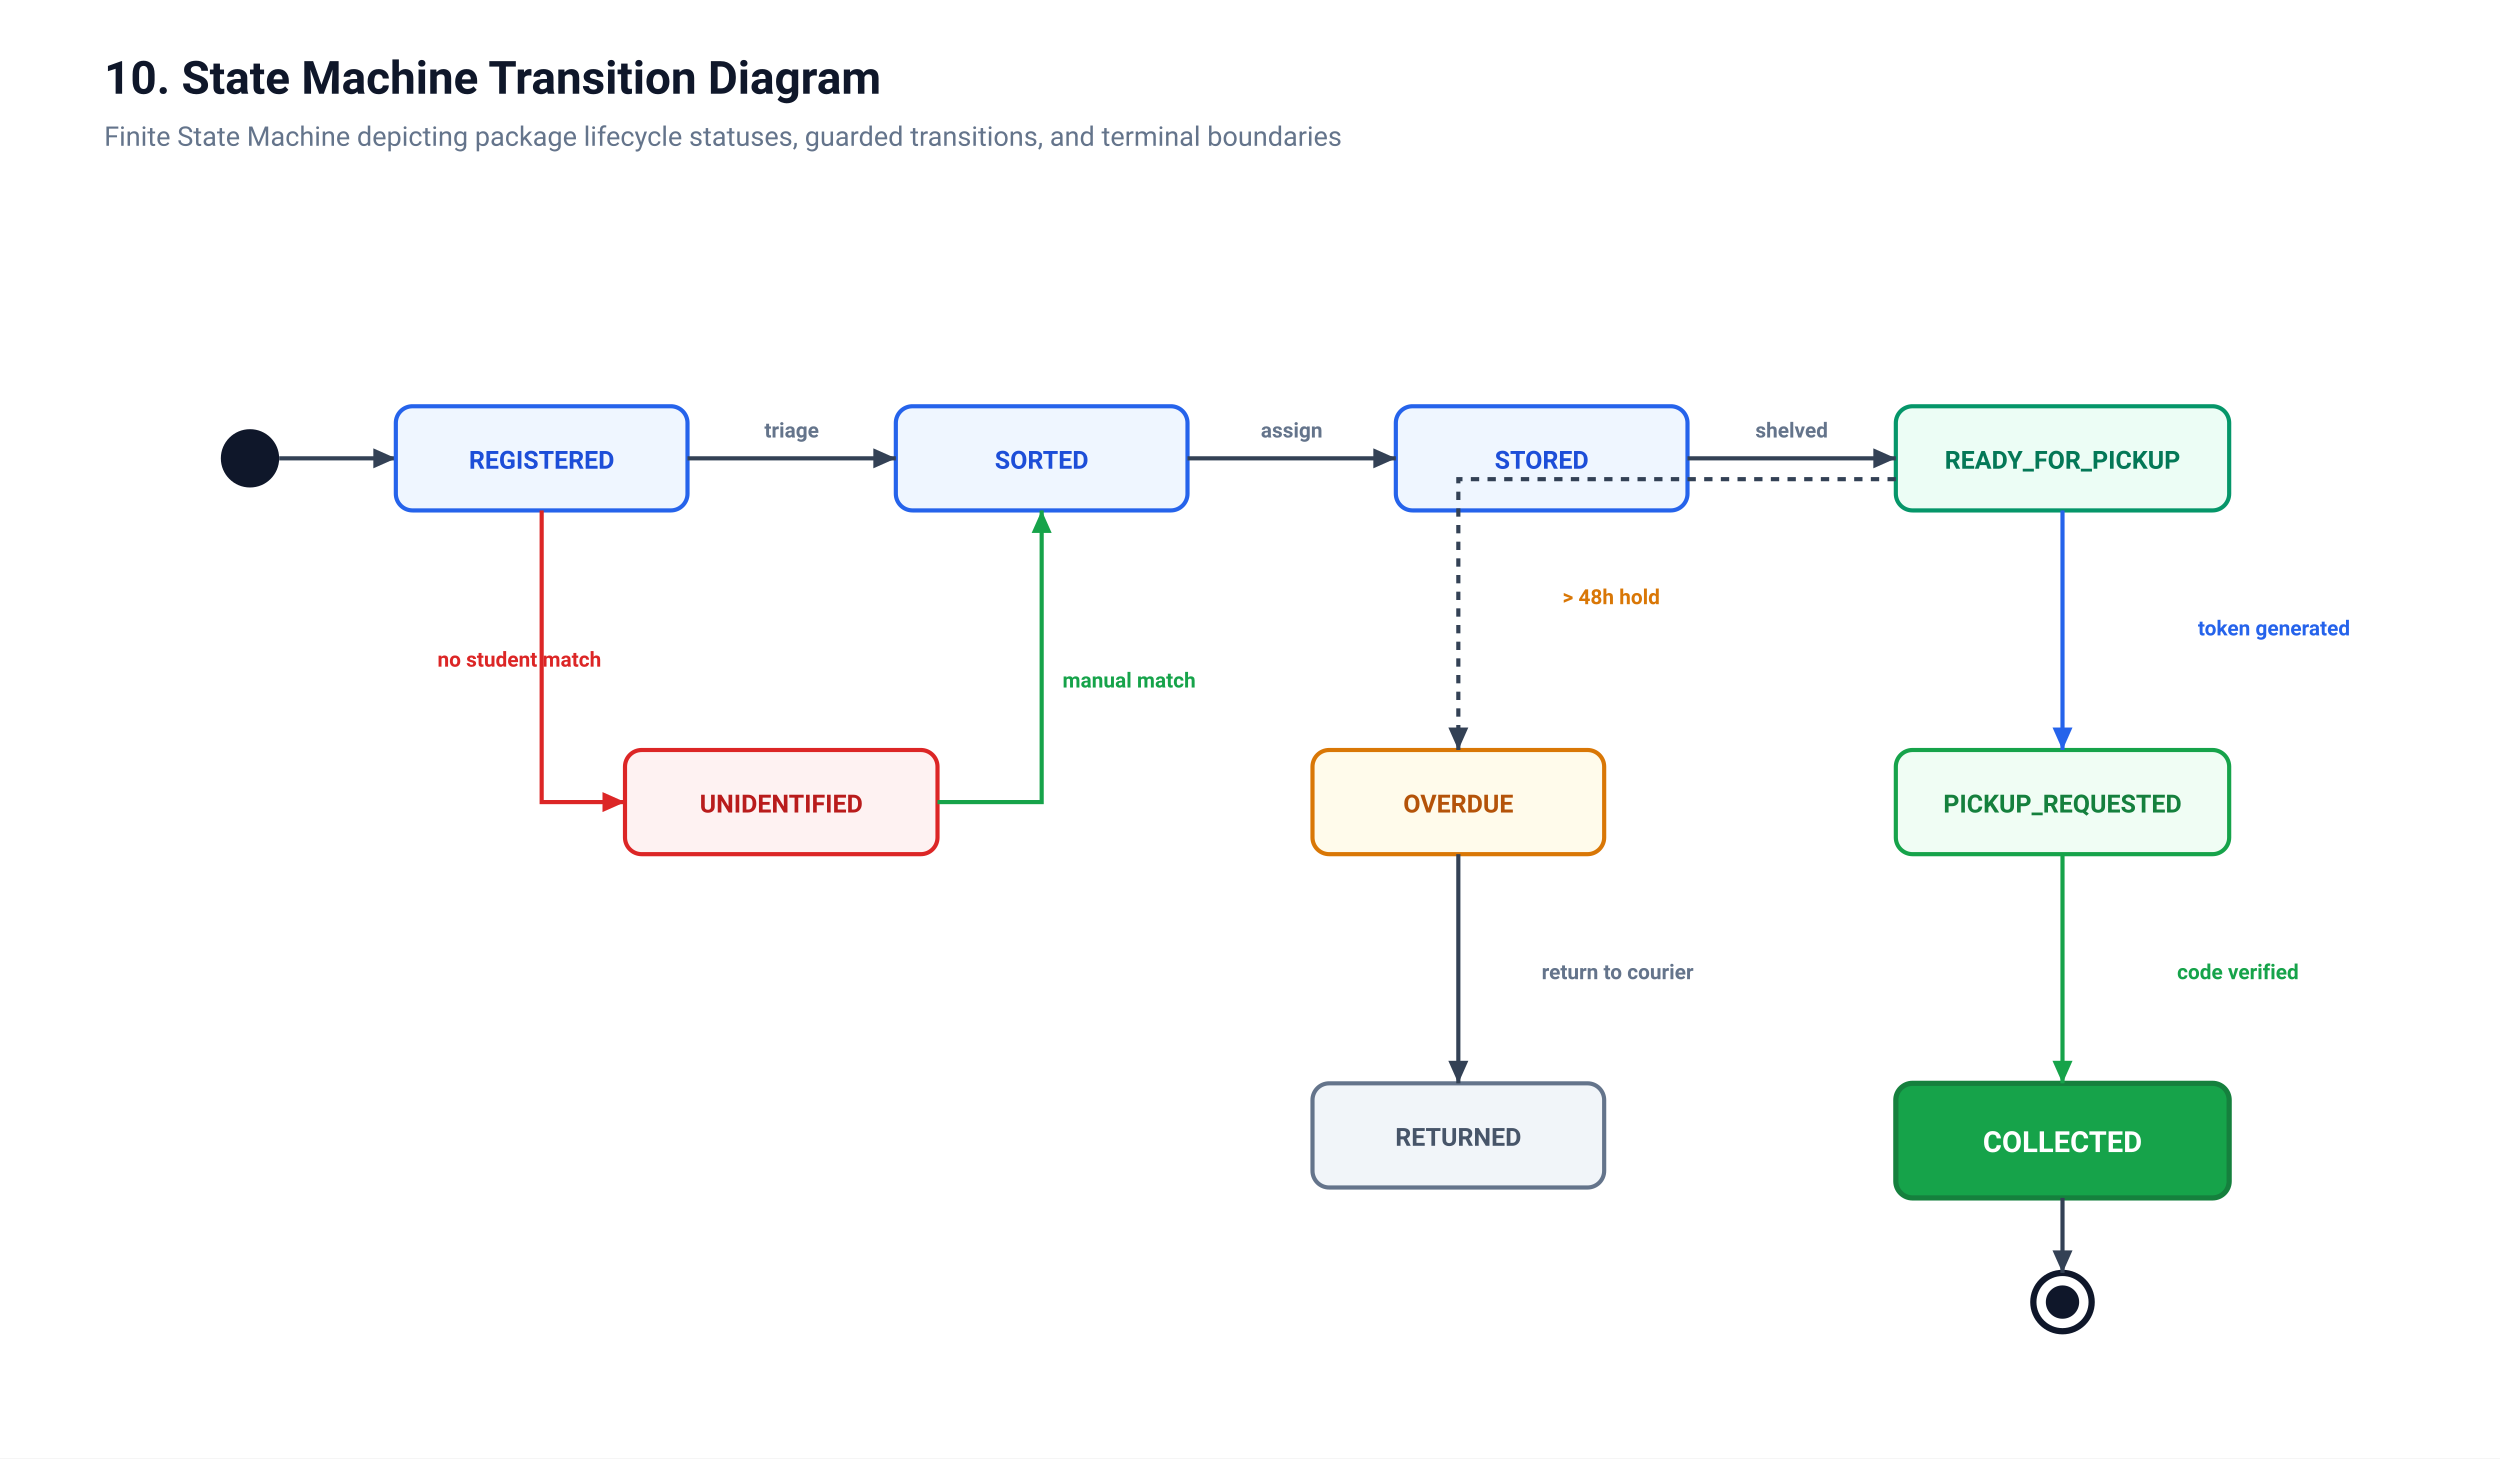
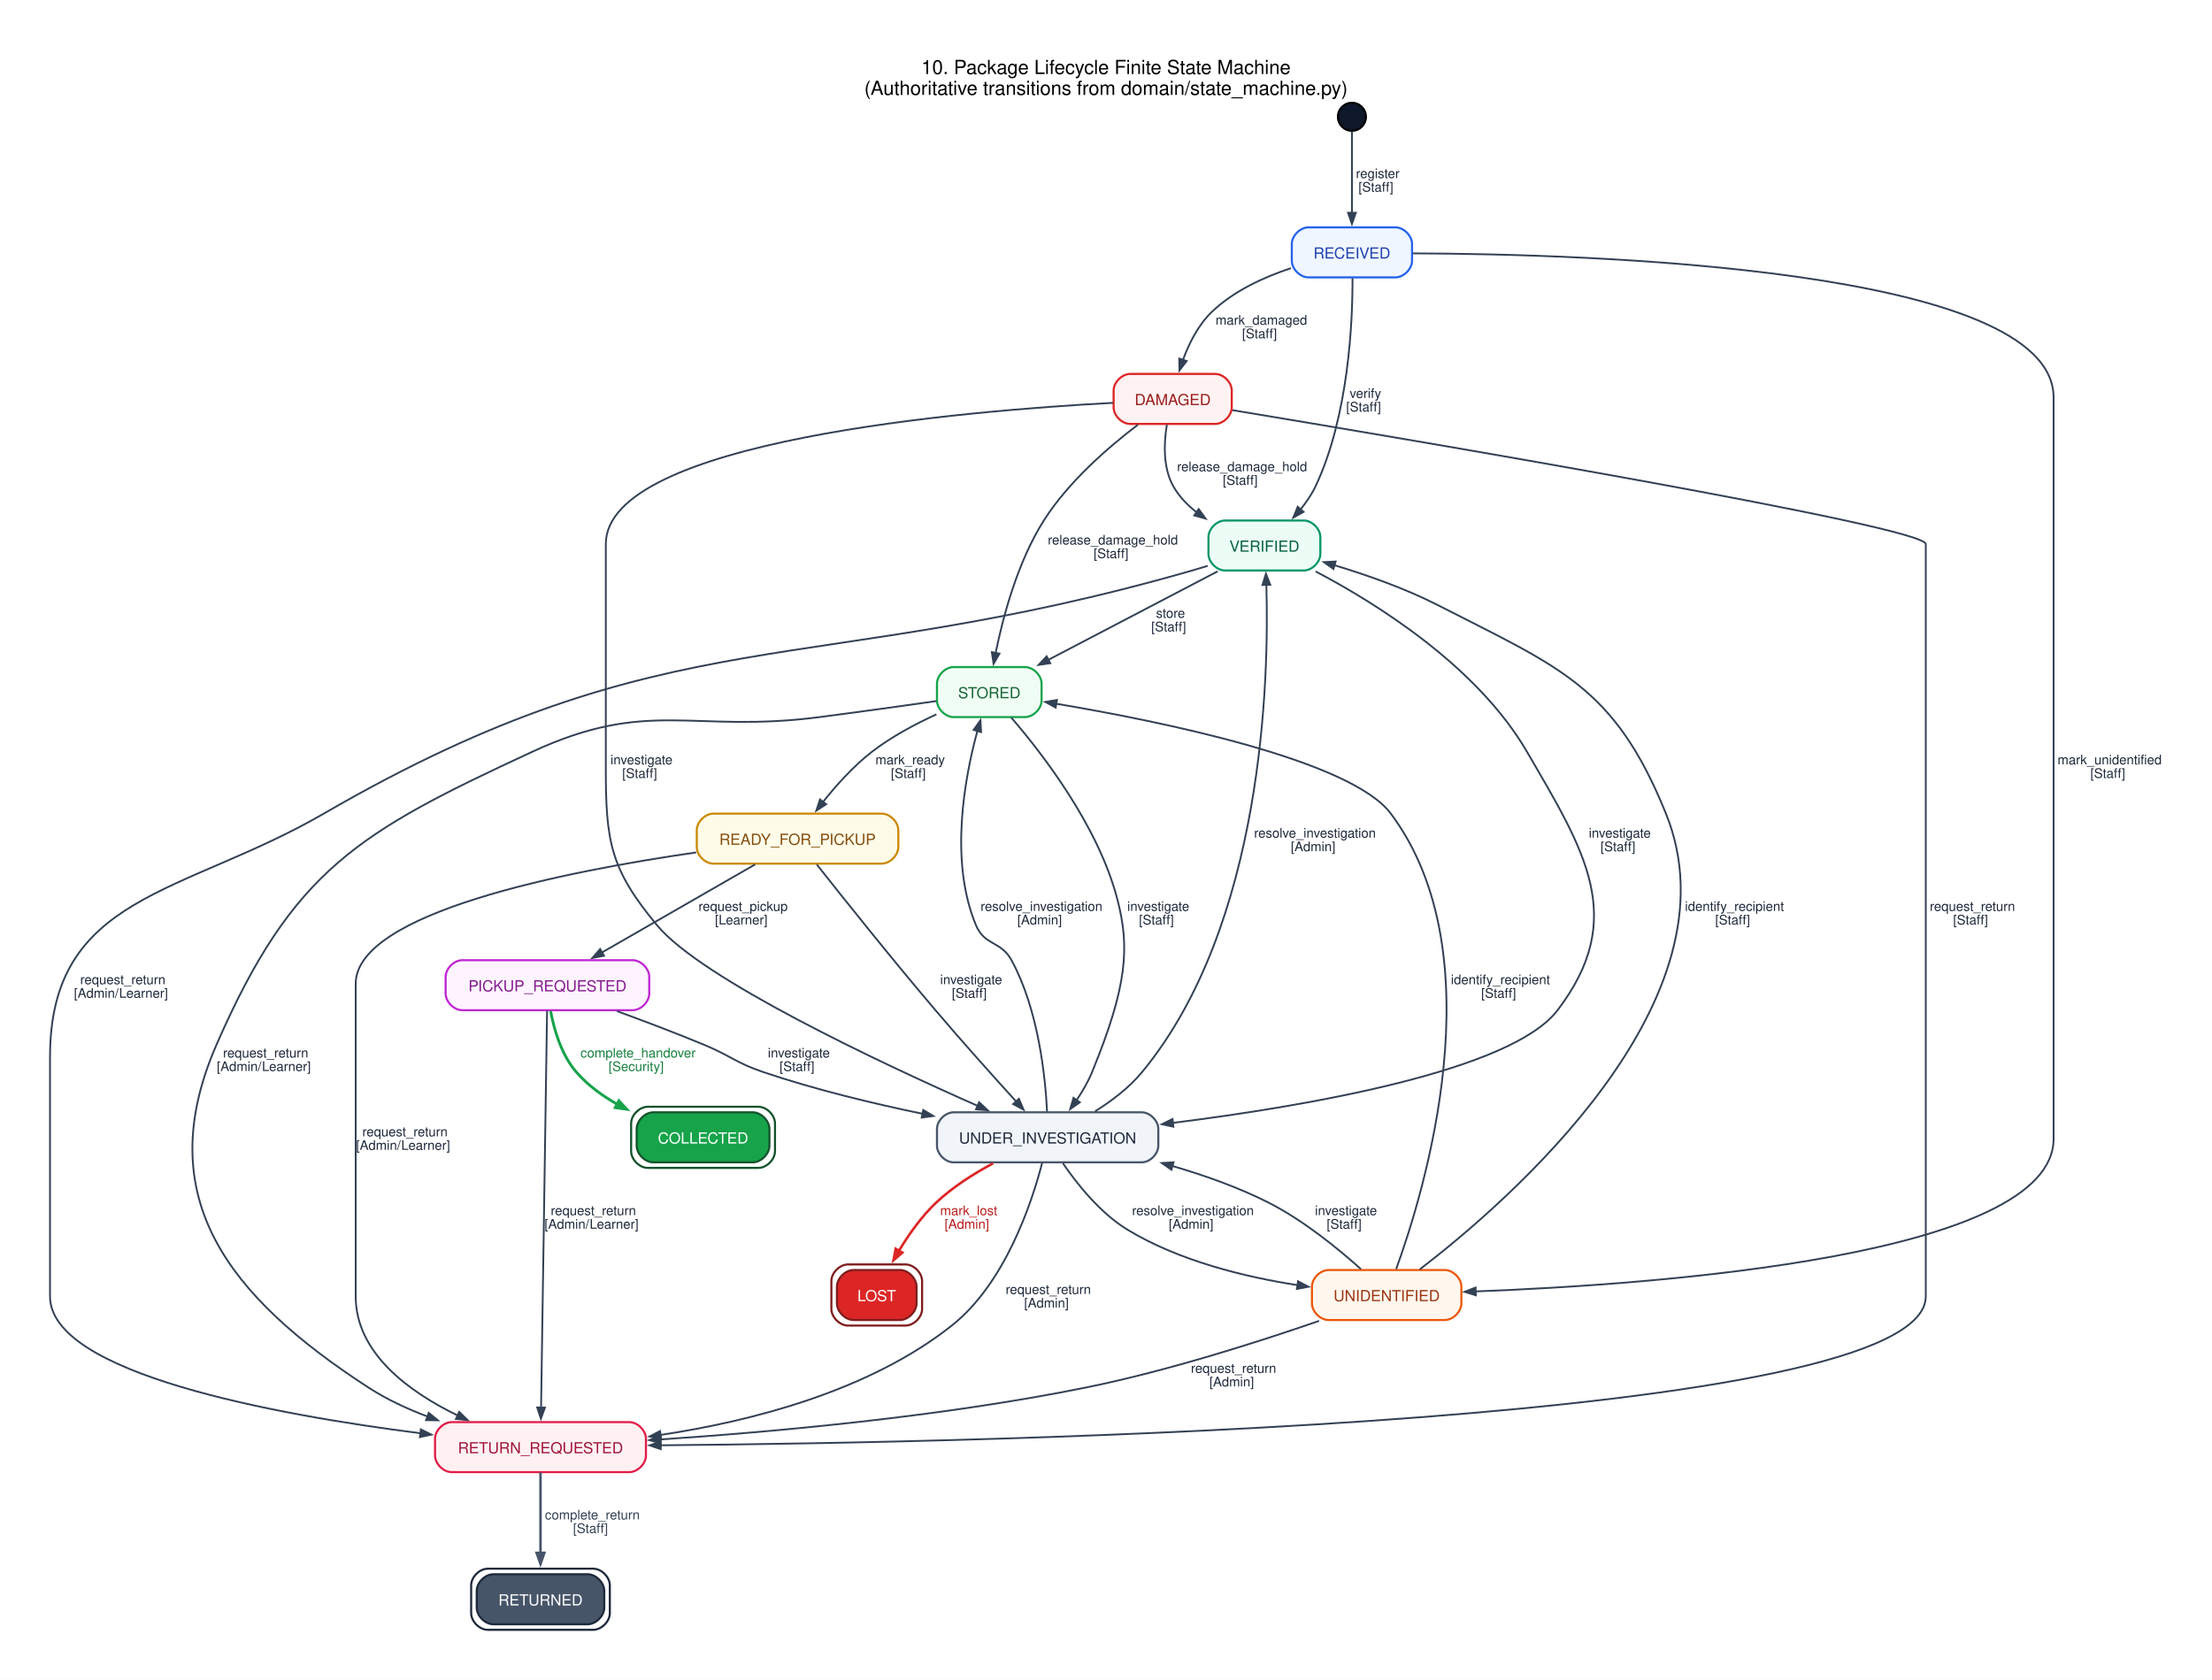
- <svg xmlns="http://www.w3.org/2000/svg" viewBox="0 0 1200 700" width="100%" height="100%">
-   <defs>
-     <style>
-     text { font-family: -apple-system, BlinkMacSystemFont, "Segoe UI", Roboto, Helvetica, Arial, sans-serif; }
-     .mono { font-family: SFMono-Regular, Menlo, Monaco, Consolas, monospace; }
-     .title { font-size: 22px; font-weight: 700; fill: #0f172a; }
-     .subtitle { font-size: 13px; font-weight: 400; fill: #64748b; }
-     .card { fill: #ffffff; stroke: #e2e8f0; stroke-width: 1.5; rx: 8; }
-     .card-header { fill: #f8fafc; stroke: #e2e8f0; stroke-width: 1.5; }
-     .header-text { font-size: 14px; font-weight: 600; fill: #0f172a; text-anchor: middle; }
-     .line { stroke: #334155; stroke-width: 2; fill: none; }
-     .line-blue { stroke: #2563eb; stroke-width: 2; fill: none; }
-     .line-green { stroke: #16a34a; stroke-width: 2; fill: none; }
-     .line-red { stroke: #dc2626; stroke-width: 2; fill: none; }
-     .line-dash { stroke: #64748b; stroke-width: 1.8; stroke-dasharray: 5,4; fill: none; }
-     .badge { rx: 12; stroke-width: 1.2; }
-     .badge-text { font-size: 11px; font-weight: 600; text-anchor: middle; }
- </style>
-     <marker id="arrow" viewBox="0 0 10 10" refX="9" refY="5" markerWidth="6" markerHeight="6" orient="auto-start-reverse">
-       <path d="M 0 1 L 9 5 L 0 9 z" fill="#334155" />
-     </marker>
-     <marker id="arrow-blue" viewBox="0 0 10 10" refX="9" refY="5" markerWidth="6" markerHeight="6" orient="auto-start-reverse">
-       <path d="M 0 1 L 9 5 L 0 9 z" fill="#2563eb" />
-     </marker>
-     <marker id="arrow-green" viewBox="0 0 10 10" refX="9" refY="5" markerWidth="6" markerHeight="6" orient="auto-start-reverse">
-       <path d="M 0 1 L 9 5 L 0 9 z" fill="#16a34a" />
-     </marker>
-     <marker id="arrow-red" viewBox="0 0 10 10" refX="9" refY="5" markerWidth="6" markerHeight="6" orient="auto-start-reverse">
-       <path d="M 0 1 L 9 5 L 0 9 z" fill="#dc2626" />
-     </marker>
-     <marker id="arrow-gray" viewBox="0 0 10 10" refX="9" refY="5" markerWidth="6" markerHeight="6" orient="auto-start-reverse">
-       <path d="M 0 1 L 9 5 L 0 9 z" fill="#64748b" />
-     </marker>
-   </defs>
-   <rect width="1200" height="700" fill="#ffffff" />
-   <text x="50" y="45" class="title">10. State Machine Transition Diagram</text>
-   <text x="50" y="70" class="subtitle">Finite State Machine depicting package lifecycle statuses, guarded transitions, and terminal boundaries</text>
-   <circle cx="120" cy="220" r="14" fill="#0f172a" />
-   <line x1="134" y1="220" x2="190" y2="220" class="line" marker-end="url(#arrow)" />
-   <g transform="translate(190, 195)">
-     <rect width="140" height="50" rx="8" fill="#eff6ff" stroke="#2563eb" stroke-width="2" />
-     <text x="70" y="30" font-size="12" font-weight="700" fill="#1d4ed8" text-anchor="middle">REGISTERED</text>
+ <svg xmlns="http://www.w3.org/2000/svg" width="1592pt" height="1209pt" viewBox="0.00 0.00 1592.00 1209.00">
+   <g id="graph0" class="graph" transform="scale(1 1) rotate(0) translate(36 1173.16)">
+     <polygon fill="#ffffff" stroke="none" points="-36,36 -36,-1173.16 1556,-1173.16 1556,36 -36,36" />
+     <text xml:space="preserve" text-anchor="middle" x="760" y="-1119.86" font-family="Helvetica,Arial,sans-serif" font-size="14.00">10. Package Lifecycle Finite State Machine</text>
+     <text xml:space="preserve" text-anchor="middle" x="760" y="-1104.86" font-family="Helvetica,Arial,sans-serif" font-size="14.00">(Authoritative transitions from domain/state_machine.py)</text>
+     <g id="node1" class="node">
+       <ellipse fill="#0f172a" stroke="black" stroke-width="1.5" cx="937" cy="-1089.08" rx="10.08" ry="10.08" />
+     </g>
+     <g id="node2" class="node">
+       <path fill="#eff6ff" stroke="#2563eb" stroke-width="1.5" d="M968.27,-1009.5C968.27,-1009.5 905.73,-1009.5 905.73,-1009.5 899.73,-1009.5 893.73,-1003.5 893.73,-997.5 893.73,-997.5 893.73,-985.5 893.73,-985.5 893.73,-979.5 899.73,-973.5 905.73,-973.5 905.73,-973.5 968.27,-973.5 968.27,-973.5 974.27,-973.5 980.27,-979.5 980.27,-985.5 980.27,-985.5 980.27,-997.5 980.27,-997.5 980.27,-1003.5 974.27,-1009.5 968.27,-1009.5" />
+       <text xml:space="preserve" text-anchor="middle" x="937" y="-987.05" font-family="Helvetica,Arial,sans-serif" font-size="11.00" fill="#1e40af">RECEIVED</text>
+     </g>
+     <g id="edge1" class="edge">
+       <path fill="none" stroke="#334155" stroke-width="1.3" d="M937,-1078.57C937,-1064.98 937,-1039.47 937,-1019.73" />
+       <polygon fill="#334155" stroke="#334155" stroke-width="1.3" points="939.8,-1020 937,-1012 934.2,-1020 939.8,-1020" />
+       <text xml:space="preserve" text-anchor="middle" x="954.25" y="-1044.97" font-family="Helvetica,Arial,sans-serif" font-size="9.50" fill="#1e293b"> register</text>
+       <text xml:space="preserve" text-anchor="middle" x="954.25" y="-1035.22" font-family="Helvetica,Arial,sans-serif" font-size="9.50" fill="#1e293b">[Staff]</text>
+     </g>
+     <g id="node3" class="node">
+       <path fill="#ecfdf5" stroke="#059669" stroke-width="1.5" d="M902.27,-798.5C902.27,-798.5 845.73,-798.5 845.73,-798.5 839.73,-798.5 833.73,-792.5 833.73,-786.5 833.73,-786.5 833.73,-774.5 833.73,-774.5 833.73,-768.5 839.73,-762.5 845.73,-762.5 845.73,-762.5 902.27,-762.5 902.27,-762.5 908.27,-762.5 914.27,-768.5 914.27,-774.5 914.27,-774.5 914.27,-786.5 914.27,-786.5 914.27,-792.5 908.27,-798.5 902.27,-798.5" />
+       <text xml:space="preserve" text-anchor="middle" x="874" y="-776.05" font-family="Helvetica,Arial,sans-serif" font-size="11.00" fill="#065f46">VERIFIED</text>
+     </g>
+     <g id="edge2" class="edge">
+       <path fill="none" stroke="#334155" stroke-width="1.3" d="M937.42,-972.99C937.52,-941.52 934.66,-873.98 911,-823.5 908.17,-817.47 904.21,-811.66 899.92,-806.38" />
+       <polygon fill="#334155" stroke="#334155" stroke-width="1.3" points="902.17,-804.71 894.79,-800.55 897.97,-808.4 902.17,-804.71" />
+       <text xml:space="preserve" text-anchor="middle" x="945.4" y="-886.73" font-family="Helvetica,Arial,sans-serif" font-size="9.50" fill="#1e293b"> verify</text>
+       <text xml:space="preserve" text-anchor="middle" x="945.4" y="-876.98" font-family="Helvetica,Arial,sans-serif" font-size="9.50" fill="#1e293b">[Staff]</text>
+     </g>
+     <g id="node8" class="node">
+       <path fill="#fff7ed" stroke="#ea580c" stroke-width="1.5" d="M1003.77,-259C1003.77,-259 920.23,-259 920.23,-259 914.23,-259 908.23,-253 908.23,-247 908.23,-247 908.23,-235 908.23,-235 908.23,-229 914.23,-223 920.23,-223 920.23,-223 1003.77,-223 1003.77,-223 1009.77,-223 1015.77,-229 1015.77,-235 1015.77,-235 1015.77,-247 1015.77,-247 1015.77,-253 1009.77,-259 1003.77,-259" />
+       <text xml:space="preserve" text-anchor="middle" x="962" y="-236.55" font-family="Helvetica,Arial,sans-serif" font-size="11.00" fill="#9a3412">UNIDENTIFIED</text>
+     </g>
+     <g id="edge3" class="edge">
+       <path fill="none" stroke="#334155" stroke-width="1.3" d="M980.93,-990.78C1103.8,-990.37 1442,-980.75 1442,-887 1442,-887 1442,-887 1442,-353.5 1442,-269.08 1156.72,-248.55 1026.02,-243.58" />
+       <polygon fill="#334155" stroke="#334155" stroke-width="1.3" points="1026.19,-240.79 1018.1,-243.3 1025.99,-246.38 1026.19,-240.79" />
+       <text xml:space="preserve" text-anchor="middle" x="1481" y="-622.98" font-family="Helvetica,Arial,sans-serif" font-size="9.50" fill="#1e293b"> mark_unidentified</text>
+       <text xml:space="preserve" text-anchor="middle" x="1481" y="-613.23" font-family="Helvetica,Arial,sans-serif" font-size="9.50" fill="#1e293b">[Staff]</text>
+     </g>
+     <g id="node9" class="node">
+       <path fill="#fef2f2" stroke="#dc2626" stroke-width="1.5" d="M838.52,-904C838.52,-904 777.48,-904 777.48,-904 771.48,-904 765.48,-898 765.48,-892 765.48,-892 765.48,-880 765.48,-880 765.48,-874 771.48,-868 777.48,-868 777.48,-868 838.52,-868 838.52,-868 844.52,-868 850.52,-874 850.52,-880 850.52,-880 850.52,-892 850.52,-892 850.52,-898 844.52,-904 838.52,-904" />
+       <text xml:space="preserve" text-anchor="middle" x="808" y="-881.55" font-family="Helvetica,Arial,sans-serif" font-size="11.00" fill="#991b1b">DAMAGED</text>
+     </g>
+     <g id="edge4" class="edge">
+       <path fill="none" stroke="#334155" stroke-width="1.3" d="M893.12,-980.13C873.67,-973.7 851.7,-963.68 836,-948.5 826.29,-939.1 819.64,-925.71 815.28,-913.82" />
+       <polygon fill="#334155" stroke="#334155" stroke-width="1.3" points="818.05,-913.28 812.87,-906.58 812.74,-915.05 818.05,-913.28" />
+       <text xml:space="preserve" text-anchor="middle" x="870.5" y="-939.48" font-family="Helvetica,Arial,sans-serif" font-size="9.50" fill="#1e293b"> mark_damaged</text>
+       <text xml:space="preserve" text-anchor="middle" x="870.5" y="-929.73" font-family="Helvetica,Arial,sans-serif" font-size="9.50" fill="#1e293b">[Staff]</text>
+     </g>
+     <g id="node4" class="node">
+       <path fill="#f0fdf4" stroke="#16a34a" stroke-width="1.5" d="M701.65,-693C701.65,-693 650.35,-693 650.35,-693 644.35,-693 638.35,-687 638.35,-681 638.35,-681 638.35,-669 638.35,-669 638.35,-663 644.35,-657 650.35,-657 650.35,-657 701.65,-657 701.65,-657 707.65,-657 713.65,-663 713.65,-669 713.65,-669 713.65,-681 713.65,-681 713.65,-687 707.65,-693 701.65,-693" />
+       <text xml:space="preserve" text-anchor="middle" x="676" y="-670.55" font-family="Helvetica,Arial,sans-serif" font-size="11.00" fill="#166534">STORED</text>
+     </g>
+     <g id="edge13" class="edge">
+       <path fill="none" stroke="#334155" stroke-width="1.3" d="M840.41,-761.94C806.7,-744.32 754.69,-717.13 718.21,-698.06" />
+       <polygon fill="#334155" stroke="#334155" stroke-width="1.3" points="719.88,-695.78 711.5,-694.56 717.29,-700.74 719.88,-695.78" />
+       <text xml:space="preserve" text-anchor="middle" x="805.11" y="-728.48" font-family="Helvetica,Arial,sans-serif" font-size="9.50" fill="#1e293b"> store</text>
+       <text xml:space="preserve" text-anchor="middle" x="805.11" y="-718.73" font-family="Helvetica,Arial,sans-serif" font-size="9.50" fill="#1e293b">[Staff]</text>
+     </g>
+     <g id="node10" class="node">
+       <path fill="#f1f5f9" stroke="#475569" stroke-width="1.5" d="M785.65,-372.5C785.65,-372.5 650.35,-372.5 650.35,-372.5 644.35,-372.5 638.35,-366.5 638.35,-360.5 638.35,-360.5 638.35,-348.5 638.35,-348.5 638.35,-342.5 644.35,-336.5 650.35,-336.5 650.35,-336.5 785.65,-336.5 785.65,-336.5 791.65,-336.5 797.65,-342.5 797.65,-348.5 797.65,-348.5 797.65,-360.5 797.65,-360.5 797.65,-366.5 791.65,-372.5 785.65,-372.5" />
+       <text xml:space="preserve" text-anchor="middle" x="718" y="-350.05" font-family="Helvetica,Arial,sans-serif" font-size="11.00" fill="#1e293b">UNDER_INVESTIGATION</text>
+     </g>
+     <g id="edge14" class="edge">
+       <path fill="none" stroke="#334155" stroke-width="1.3" d="M910.84,-761.86C954.91,-738.67 1027.21,-693.52 1063,-632 1104.86,-560.05 1135.41,-512.24 1085,-446 1051.81,-402.39 905.72,-377.17 808.17,-364.9" />
+       <polygon fill="#334155" stroke="#334155" stroke-width="1.3" points="808.54,-362.12 800.25,-363.92 807.85,-367.68 808.54,-362.12" />
+       <text xml:space="preserve" text-anchor="middle" x="1128.47" y="-570.23" font-family="Helvetica,Arial,sans-serif" font-size="9.50" fill="#1e293b"> investigate</text>
+       <text xml:space="preserve" text-anchor="middle" x="1128.47" y="-560.48" font-family="Helvetica,Arial,sans-serif" font-size="9.50" fill="#1e293b">[Staff]</text>
+     </g>
+     <g id="node11" class="node">
+       <path fill="#fff1f2" stroke="#e11d48" stroke-width="1.5" d="M416.9,-149.5C416.9,-149.5 289.1,-149.5 289.1,-149.5 283.1,-149.5 277.1,-143.5 277.1,-137.5 277.1,-137.5 277.1,-125.5 277.1,-125.5 277.1,-119.5 283.1,-113.5 289.1,-113.5 289.1,-113.5 416.9,-113.5 416.9,-113.5 422.9,-113.5 428.9,-119.5 428.9,-125.5 428.9,-125.5 428.9,-137.5 428.9,-137.5 428.9,-143.5 422.9,-149.5 416.9,-149.5" />
+       <text xml:space="preserve" text-anchor="middle" x="353" y="-127.05" font-family="Helvetica,Arial,sans-serif" font-size="11.00" fill="#9f1239">RETURN_REQUESTED</text>
+     </g>
+     <g id="edge21" class="edge">
+       <path fill="none" stroke="#334155" stroke-width="1.3" d="M833.21,-765.86C829.43,-764.69 825.65,-763.55 822,-762.5 544.76,-682.84 446.6,-732.1 197,-587.5 95.6,-528.76 0,-529.44 0,-412.25 0,-412.25 0,-412.25 0,-240 0,-184.4 162.29,-154.78 266.79,-141.46" />
+       <polygon fill="#334155" stroke="#334155" stroke-width="1.3" points="266.86,-144.28 274.45,-140.51 266.17,-138.72 266.86,-144.28" />
+       <text xml:space="preserve" text-anchor="middle" x="51.07" y="-464.73" font-family="Helvetica,Arial,sans-serif" font-size="9.50" fill="#1e293b"> request_return</text>
+       <text xml:space="preserve" text-anchor="middle" x="51.07" y="-454.98" font-family="Helvetica,Arial,sans-serif" font-size="9.50" fill="#1e293b">[Admin/Learner]</text>
+     </g>
+     <g id="node5" class="node">
+       <path fill="#fefce8" stroke="#ca8a04" stroke-width="1.5" d="M598.52,-587.5C598.52,-587.5 477.48,-587.5 477.48,-587.5 471.48,-587.5 465.48,-581.5 465.48,-575.5 465.48,-575.5 465.48,-563.5 465.48,-563.5 465.48,-557.5 471.48,-551.5 477.48,-551.5 477.48,-551.5 598.52,-551.5 598.52,-551.5 604.52,-551.5 610.52,-557.5 610.52,-563.5 610.52,-563.5 610.52,-575.5 610.52,-575.5 610.52,-581.5 604.52,-587.5 598.52,-587.5" />
+       <text xml:space="preserve" text-anchor="middle" x="538" y="-565.05" font-family="Helvetica,Arial,sans-serif" font-size="11.00" fill="#854d0e">READY_FOR_PICKUP</text>
+     </g>
+     <g id="edge15" class="edge">
+       <path fill="none" stroke="#334155" stroke-width="1.3" d="M637.96,-658.97C622.72,-651.99 605.5,-642.82 591.5,-632 578.18,-621.71 565.69,-607.7 556.13,-595.66" />
+       <polygon fill="#334155" stroke="#334155" stroke-width="1.3" points="558.6,-594.27 551.5,-589.64 554.16,-597.69 558.6,-594.27" />
+       <text xml:space="preserve" text-anchor="middle" x="617.75" y="-622.98" font-family="Helvetica,Arial,sans-serif" font-size="9.50" fill="#1e293b"> mark_ready</text>
+       <text xml:space="preserve" text-anchor="middle" x="617.75" y="-613.23" font-family="Helvetica,Arial,sans-serif" font-size="9.50" fill="#1e293b">[Staff]</text>
+     </g>
+     <g id="edge18" class="edge">
+       <path fill="none" stroke="#334155" stroke-width="1.3" d="M691.84,-656.61C714.27,-630.61 754.11,-579.02 768,-526.5 777.27,-491.44 775.43,-463.65 750,-401.5 747.1,-394.41 742.95,-387.33 738.61,-380.92" />
+       <polygon fill="#334155" stroke="#334155" stroke-width="1.3" points="741.16,-379.68 734.22,-374.82 736.61,-382.95 741.16,-379.68" />
+       <text xml:space="preserve" text-anchor="middle" x="796.3" y="-517.48" font-family="Helvetica,Arial,sans-serif" font-size="9.50" fill="#1e293b"> investigate</text>
+       <text xml:space="preserve" text-anchor="middle" x="796.3" y="-507.73" font-family="Helvetica,Arial,sans-serif" font-size="9.50" fill="#1e293b">[Staff]</text>
+     </g>
+     <g id="edge22" class="edge">
+       <path fill="none" stroke="#334155" stroke-width="1.3" d="M637.83,-668.5C613.79,-665.08 582.1,-660.65 554,-657 462.11,-645.05 431.07,-670.99 347,-632 221.97,-574.01 174.84,-547.33 119.75,-421 71.85,-311.16 128.53,-239.81 229,-174.5 242.02,-166.04 256.92,-159.1 271.77,-153.48" />
+       <polygon fill="#334155" stroke="#334155" stroke-width="1.3" points="272.57,-156.16 279.15,-150.81 270.67,-150.9 272.57,-156.16" />
+       <text xml:space="preserve" text-anchor="middle" x="153.88" y="-411.98" font-family="Helvetica,Arial,sans-serif" font-size="9.50" fill="#1e293b"> request_return</text>
+       <text xml:space="preserve" text-anchor="middle" x="153.88" y="-402.23" font-family="Helvetica,Arial,sans-serif" font-size="9.50" fill="#1e293b">[Admin/Learner]</text>
+     </g>
+     <g id="node6" class="node">
+       <path fill="#fdf4ff" stroke="#c026d3" stroke-width="1.5" d="M419.27,-482C419.27,-482 296.73,-482 296.73,-482 290.73,-482 284.73,-476 284.73,-470 284.73,-470 284.73,-458 284.73,-458 284.73,-452 290.73,-446 296.73,-446 296.73,-446 419.27,-446 419.27,-446 425.27,-446 431.27,-452 431.27,-458 431.27,-458 431.27,-470 431.27,-470 431.27,-476 425.27,-482 419.27,-482" />
+       <text xml:space="preserve" text-anchor="middle" x="358" y="-459.55" font-family="Helvetica,Arial,sans-serif" font-size="11.00" fill="#86198f">PICKUP_REQUESTED</text>
+     </g>
+     <g id="edge16" class="edge">
+       <path fill="none" stroke="#334155" stroke-width="1.3" d="M507.47,-550.94C477.08,-533.47 430.33,-506.59 397.21,-487.55" />
+       <polygon fill="#334155" stroke="#334155" stroke-width="1.3" points="398.72,-485.18 390.39,-483.62 395.93,-490.04 398.72,-485.18" />
+       <text xml:space="preserve" text-anchor="middle" x="497.5" y="-517.48" font-family="Helvetica,Arial,sans-serif" font-size="9.50" fill="#1e293b"> request_pickup</text>
+       <text xml:space="preserve" text-anchor="middle" x="497.5" y="-507.73" font-family="Helvetica,Arial,sans-serif" font-size="9.50" fill="#1e293b">[Learner]</text>
+     </g>
+     <g id="edge19" class="edge">
+       <path fill="none" stroke="#334155" stroke-width="1.3" d="M551.88,-550.84C570.83,-526.84 606.04,-482.7 637.25,-446 656.47,-423.4 678.99,-398.27 695.36,-380.24" />
+       <polygon fill="#334155" stroke="#334155" stroke-width="1.3" points="697.33,-382.23 700.64,-374.42 693.19,-378.46 697.33,-382.23" />
+       <text xml:space="preserve" text-anchor="middle" x="661.62" y="-464.73" font-family="Helvetica,Arial,sans-serif" font-size="9.50" fill="#1e293b"> investigate</text>
+       <text xml:space="preserve" text-anchor="middle" x="661.62" y="-454.98" font-family="Helvetica,Arial,sans-serif" font-size="9.50" fill="#1e293b">[Staff]</text>
+     </g>
+     <g id="edge23" class="edge">
+       <path fill="none" stroke="#334155" stroke-width="1.3" d="M465.04,-559.58C371.16,-546.02 220,-516.24 220,-465 220,-465 220,-465 220,-240 220,-199.36 258.03,-171.44 293.42,-154.26" />
+       <polygon fill="#334155" stroke="#334155" stroke-width="1.3" points="294.48,-156.86 300.55,-150.95 292.12,-151.78 294.48,-156.86" />
+       <text xml:space="preserve" text-anchor="middle" x="254.12" y="-355.23" font-family="Helvetica,Arial,sans-serif" font-size="9.50" fill="#1e293b"> request_return</text>
+       <text xml:space="preserve" text-anchor="middle" x="254.12" y="-345.48" font-family="Helvetica,Arial,sans-serif" font-size="9.50" fill="#1e293b">[Admin/Learner]</text>
+     </g>
+     <g id="node7" class="node">
+       <path fill="#16a34a" stroke="#14532d" stroke-width="1.5" d="M505.77,-372.5C505.77,-372.5 434.23,-372.5 434.23,-372.5 428.23,-372.5 422.23,-366.5 422.23,-360.5 422.23,-360.5 422.23,-348.5 422.23,-348.5 422.23,-342.5 428.23,-336.5 434.23,-336.5 434.23,-336.5 505.77,-336.5 505.77,-336.5 511.77,-336.5 517.77,-342.5 517.77,-348.5 517.77,-348.5 517.77,-360.5 517.77,-360.5 517.77,-366.5 511.77,-372.5 505.77,-372.5" />
+       <path fill="none" stroke="#14532d" stroke-width="1.5" d="M509.77,-376.5C509.77,-376.5 430.23,-376.5 430.23,-376.5 424.23,-376.5 418.23,-370.5 418.23,-364.5 418.23,-364.5 418.23,-344.5 418.23,-344.5 418.23,-338.5 424.23,-332.5 430.23,-332.5 430.23,-332.5 509.77,-332.5 509.77,-332.5 515.77,-332.5 521.77,-338.5 521.77,-344.5 521.77,-344.5 521.77,-364.5 521.77,-364.5 521.77,-370.5 515.77,-376.5 509.77,-376.5" />
+       <text xml:space="preserve" text-anchor="middle" x="470" y="-350.05" font-family="Helvetica,Arial,sans-serif" font-size="11.00" fill="#ffffff">COLLECTED</text>
+     </g>
+     <g id="edge17" class="edge">
+       <path fill="none" stroke="#16a34a" stroke-width="2" d="M360.28,-445.3C362.81,-431.93 368.04,-413.84 378.75,-401.5 386.84,-392.17 397.28,-384.52 408.19,-378.31" />
+       <polygon fill="#16a34a" stroke="#16a34a" stroke-width="2" points="409.4,-380.84 415.17,-374.64 406.79,-375.88 409.4,-380.84" />
+       <text xml:space="preserve" text-anchor="middle" x="421.88" y="-411.98" font-family="Helvetica,Arial,sans-serif" font-size="9.50" fill="#15803d"> complete_handover</text>
+       <text xml:space="preserve" text-anchor="middle" x="421.88" y="-402.23" font-family="Helvetica,Arial,sans-serif" font-size="9.50" fill="#15803d">[Security]</text>
+     </g>
+     <g id="edge20" class="edge">
+       <path fill="none" stroke="#334155" stroke-width="1.3" d="M408.11,-445.31C427.84,-438.1 450.61,-429.48 471,-421 490.1,-413.06 493.66,-408.14 513.25,-401.5 550.15,-389 591.95,-378.91 628.12,-371.41" />
+       <polygon fill="#334155" stroke="#334155" stroke-width="1.3" points="628.47,-374.19 635.75,-369.85 627.35,-368.71 628.47,-374.19" />
+       <text xml:space="preserve" text-anchor="middle" x="537.62" y="-411.98" font-family="Helvetica,Arial,sans-serif" font-size="9.50" fill="#1e293b"> investigate</text>
+       <text xml:space="preserve" text-anchor="middle" x="537.62" y="-402.23" font-family="Helvetica,Arial,sans-serif" font-size="9.50" fill="#1e293b">[Staff]</text>
+     </g>
+     <g id="edge24" class="edge">
+       <path fill="none" stroke="#334155" stroke-width="1.3" d="M357.74,-445.7C356.92,-391.61 354.41,-225.44 353.41,-159.69" />
+       <polygon fill="#334155" stroke="#334155" stroke-width="1.3" points="356.22,-159.96 353.3,-152 350.62,-160.04 356.22,-159.96" />
+       <text xml:space="preserve" text-anchor="middle" x="389.74" y="-298.48" font-family="Helvetica,Arial,sans-serif" font-size="9.50" fill="#1e293b"> request_return</text>
+       <text xml:space="preserve" text-anchor="middle" x="389.74" y="-288.73" font-family="Helvetica,Arial,sans-serif" font-size="9.50" fill="#1e293b">[Admin/Learner]</text>
+     </g>
+     <g id="edge5" class="edge">
+       <path fill="none" stroke="#334155" stroke-width="1.3" d="M985.79,-259.42C1049.8,-308.54 1217.24,-453.36 1163,-587.5 1125.97,-679.08 1086.92,-692.47 999,-737.5 975.45,-749.56 947.69,-759.29 924.31,-766.34" />
+       <polygon fill="#334155" stroke="#334155" stroke-width="1.3" points="923.7,-763.6 916.81,-768.54 925.28,-768.97 923.7,-763.6" />
+       <text xml:space="preserve" text-anchor="middle" x="1211.01" y="-517.48" font-family="Helvetica,Arial,sans-serif" font-size="9.50" fill="#1e293b"> identify_recipient</text>
+       <text xml:space="preserve" text-anchor="middle" x="1211.01" y="-507.73" font-family="Helvetica,Arial,sans-serif" font-size="9.50" fill="#1e293b">[Staff]</text>
+     </g>
+     <g id="edge6" class="edge">
+       <path fill="none" stroke="#334155" stroke-width="1.3" d="M968.84,-259.69C988.86,-314.74 1041.3,-485.39 965,-587.5 936.05,-626.24 798.43,-654.11 724.02,-666.63" />
+       <polygon fill="#334155" stroke="#334155" stroke-width="1.3" points="723.77,-663.83 716.34,-667.9 724.69,-669.35 723.77,-663.83" />
+       <text xml:space="preserve" text-anchor="middle" x="1042.59" y="-464.73" font-family="Helvetica,Arial,sans-serif" font-size="9.50" fill="#1e293b"> identify_recipient</text>
+       <text xml:space="preserve" text-anchor="middle" x="1042.59" y="-454.98" font-family="Helvetica,Arial,sans-serif" font-size="9.50" fill="#1e293b">[Staff]</text>
+     </g>
+     <g id="edge7" class="edge">
+       <path fill="none" stroke="#334155" stroke-width="1.3" d="M943.5,-259.6C927.16,-274.28 902.09,-294.78 877,-307.5 855.49,-318.4 830.99,-327.1 807.77,-333.87" />
+       <polygon fill="#334155" stroke="#334155" stroke-width="1.3" points="807.09,-331.15 800.16,-336.02 808.62,-336.54 807.09,-331.15" />
+       <text xml:space="preserve" text-anchor="middle" x="931.4" y="-298.48" font-family="Helvetica,Arial,sans-serif" font-size="9.50" fill="#1e293b"> investigate</text>
+       <text xml:space="preserve" text-anchor="middle" x="931.4" y="-288.73" font-family="Helvetica,Arial,sans-serif" font-size="9.50" fill="#1e293b">[Staff]</text>
+     </g>
+     <g id="edge8" class="edge">
+       <path fill="none" stroke="#334155" stroke-width="1.3" d="M913.35,-222.37C870,-207.36 804.56,-186.4 746,-174.5 641.48,-153.26 519.01,-142.33 438.91,-137.02" />
+       <polygon fill="#334155" stroke="#334155" stroke-width="1.3" points="439.48,-134.25 431.32,-136.53 439.12,-139.84 439.48,-134.25" />
+       <text xml:space="preserve" text-anchor="middle" x="850.49" y="-184.97" font-family="Helvetica,Arial,sans-serif" font-size="9.50" fill="#1e293b"> request_return</text>
+       <text xml:space="preserve" text-anchor="middle" x="850.49" y="-175.22" font-family="Helvetica,Arial,sans-serif" font-size="9.50" fill="#1e293b">[Admin]</text>
+     </g>
+     <g id="edge9" class="edge">
+       <path fill="none" stroke="#334155" stroke-width="1.3" d="M803.8,-867.45C801.67,-854.5 800.89,-836.88 808.25,-823.5 812.42,-815.92 818.61,-809.51 825.54,-804.15" />
+       <polygon fill="#334155" stroke="#334155" stroke-width="1.3" points="826.72,-806.74 831.68,-799.87 823.52,-802.15 826.72,-806.74" />
+       <text xml:space="preserve" text-anchor="middle" x="856.62" y="-833.98" font-family="Helvetica,Arial,sans-serif" font-size="9.50" fill="#1e293b"> release_damage_hold</text>
+       <text xml:space="preserve" text-anchor="middle" x="856.62" y="-824.23" font-family="Helvetica,Arial,sans-serif" font-size="9.50" fill="#1e293b">[Staff]</text>
+     </g>
+     <g id="edge10" class="edge">
+       <path fill="none" stroke="#334155" stroke-width="1.3" d="M782.98,-867.45C762.13,-851.63 733.06,-826.58 715.25,-798.5 696.35,-768.7 685.83,-729.01 680.54,-703" />
+       <polygon fill="#334155" stroke="#334155" stroke-width="1.3" points="683.33,-702.68 679.08,-695.35 677.83,-703.73 683.33,-702.68" />
+       <text xml:space="preserve" text-anchor="middle" x="763.62" y="-781.23" font-family="Helvetica,Arial,sans-serif" font-size="9.50" fill="#1e293b"> release_damage_hold</text>
+       <text xml:space="preserve" text-anchor="middle" x="763.62" y="-771.48" font-family="Helvetica,Arial,sans-serif" font-size="9.50" fill="#1e293b">[Staff]</text>
+     </g>
+     <g id="edge11" class="edge">
+       <path fill="none" stroke="#334155" stroke-width="1.3" d="M765.11,-883.19C660.36,-877.61 400,-856.22 400,-781.5 400,-781.5 400,-781.5 400,-621.25 400,-567.88 402.83,-548 437,-507 469.07,-468.52 595.96,-408.84 667.77,-377.09" />
+       <polygon fill="#334155" stroke="#334155" stroke-width="1.3" points="668.67,-379.75 674.87,-373.97 666.42,-374.63 668.67,-379.75" />
+       <text xml:space="preserve" text-anchor="middle" x="424.38" y="-622.98" font-family="Helvetica,Arial,sans-serif" font-size="9.50" fill="#1e293b"> investigate</text>
+       <text xml:space="preserve" text-anchor="middle" x="424.38" y="-613.23" font-family="Helvetica,Arial,sans-serif" font-size="9.50" fill="#1e293b">[Staff]</text>
+     </g>
+     <g id="edge12" class="edge">
+       <path fill="none" stroke="#334155" stroke-width="1.3" d="M850.98,-877.93C979.18,-856.69 1350,-794.18 1350,-781.5 1350,-781.5 1350,-781.5 1350,-240 1350,-148.78 681.69,-134.87 439.4,-132.82" />
+       <polygon fill="#334155" stroke="#334155" stroke-width="1.3" points="439.57,-130.03 431.54,-132.76 439.52,-135.63 439.57,-130.03" />
+       <text xml:space="preserve" text-anchor="middle" x="1382.25" y="-517.48" font-family="Helvetica,Arial,sans-serif" font-size="9.50" fill="#1e293b"> request_return</text>
+       <text xml:space="preserve" text-anchor="middle" x="1382.25" y="-507.73" font-family="Helvetica,Arial,sans-serif" font-size="9.50" fill="#1e293b">[Staff]</text>
+     </g>
+     <g id="edge26" class="edge">
+       <path fill="none" stroke="#334155" stroke-width="1.3" d="M752.18,-373.23C764.08,-380.7 776.75,-390.28 786,-401.5 873.49,-507.59 877.41,-684.76 875.4,-752.26" />
+       <polygon fill="#334155" stroke="#334155" stroke-width="1.3" points="872.61,-752.06 875.12,-760.15 878.21,-752.26 872.61,-752.06" />
+       <text xml:space="preserve" text-anchor="middle" x="909.08" y="-570.23" font-family="Helvetica,Arial,sans-serif" font-size="9.50" fill="#1e293b"> resolve_investigation</text>
+       <text xml:space="preserve" text-anchor="middle" x="909.08" y="-560.48" font-family="Helvetica,Arial,sans-serif" font-size="9.50" fill="#1e293b">[Admin]</text>
+     </g>
+     <g id="edge25" class="edge">
+       <path fill="none" stroke="#334155" stroke-width="1.3" d="M717.59,-372.96C716.32,-398.42 711.31,-446.56 692,-482 684.4,-495.94 672.65,-492.37 666.5,-507 647.05,-553.3 658.21,-613.25 667.51,-647.28" />
+       <polygon fill="#334155" stroke="#334155" stroke-width="1.3" points="664.73,-647.76 669.63,-654.68 670.11,-646.21 664.73,-647.76" />
+       <text xml:space="preserve" text-anchor="middle" x="712.25" y="-517.48" font-family="Helvetica,Arial,sans-serif" font-size="9.50" fill="#1e293b"> resolve_investigation</text>
+       <text xml:space="preserve" text-anchor="middle" x="712.25" y="-507.73" font-family="Helvetica,Arial,sans-serif" font-size="9.50" fill="#1e293b">[Admin]</text>
+     </g>
+     <g id="edge27" class="edge">
+       <path fill="none" stroke="#334155" stroke-width="1.3" d="M729.03,-335.77C739.26,-320.8 755.85,-299.94 775.5,-288 812.68,-265.41 860.39,-253.9 898.25,-248.04" />
+       <polygon fill="#334155" stroke="#334155" stroke-width="1.3" points="898.19,-250.88 905.7,-246.95 897.38,-245.33 898.19,-250.88" />
+       <text xml:space="preserve" text-anchor="middle" x="821.25" y="-298.48" font-family="Helvetica,Arial,sans-serif" font-size="9.50" fill="#1e293b"> resolve_investigation</text>
+       <text xml:space="preserve" text-anchor="middle" x="821.25" y="-288.73" font-family="Helvetica,Arial,sans-serif" font-size="9.50" fill="#1e293b">[Admin]</text>
+     </g>
+     <g id="edge29" class="edge">
+       <path fill="none" stroke="#334155" stroke-width="1.3" d="M714.05,-336.1C706.55,-307.2 687.46,-249.49 649,-219 588.74,-171.23 502.93,-149.83 439.2,-140.26" />
+       <polygon fill="#334155" stroke="#334155" stroke-width="1.3" points="439.83,-137.52 431.51,-139.15 439.04,-143.06 439.83,-137.52" />
+       <text xml:space="preserve" text-anchor="middle" x="717.15" y="-241.72" font-family="Helvetica,Arial,sans-serif" font-size="9.50" fill="#1e293b"> request_return</text>
+       <text xml:space="preserve" text-anchor="middle" x="717.15" y="-231.97" font-family="Helvetica,Arial,sans-serif" font-size="9.50" fill="#1e293b">[Admin]</text>
+     </g>
+     <g id="node13" class="node">
+       <path fill="#dc2626" stroke="#7f1d1d" stroke-width="1.5" d="M611.65,-259C611.65,-259 578.35,-259 578.35,-259 572.35,-259 566.35,-253 566.35,-247 566.35,-247 566.35,-235 566.35,-235 566.35,-229 572.35,-223 578.35,-223 578.35,-223 611.65,-223 611.65,-223 617.65,-223 623.65,-229 623.65,-235 623.65,-235 623.65,-247 623.65,-247 623.65,-253 617.65,-259 611.65,-259" />
+       <path fill="none" stroke="#7f1d1d" stroke-width="1.5" d="M615.65,-263C615.65,-263 574.35,-263 574.35,-263 568.35,-263 562.35,-257 562.35,-251 562.35,-251 562.35,-231 562.35,-231 562.35,-225 568.35,-219 574.35,-219 574.35,-219 615.65,-219 615.65,-219 621.65,-219 627.65,-225 627.65,-231 627.65,-231 627.65,-251 627.65,-251 627.65,-257 621.65,-263 615.65,-263" />
+       <text xml:space="preserve" text-anchor="middle" x="595" y="-236.55" font-family="Helvetica,Arial,sans-serif" font-size="11.00" fill="#ffffff">LOST</text>
+     </g>
+     <g id="edge28" class="edge">
+       <path fill="none" stroke="#dc2626" stroke-width="1.8" d="M678.75,-335.79C664.82,-328.33 649.66,-318.74 637.75,-307.5 627.23,-297.57 618.06,-284.56 610.94,-272.76" />
+       <polygon fill="#dc2626" stroke="#dc2626" stroke-width="1.8" points="613.47,-271.53 607.05,-265.99 608.61,-274.32 613.47,-271.53" />
+       <text xml:space="preserve" text-anchor="middle" x="659.88" y="-298.48" font-family="Helvetica,Arial,sans-serif" font-size="9.50" fill="#b91c1c"> mark_lost</text>
+       <text xml:space="preserve" text-anchor="middle" x="659.88" y="-288.73" font-family="Helvetica,Arial,sans-serif" font-size="9.50" fill="#b91c1c">[Admin]</text>
+     </g>
+     <g id="node12" class="node">
+       <path fill="#475569" stroke="#1e293b" stroke-width="1.5" d="M386.9,-40C386.9,-40 319.1,-40 319.1,-40 313.1,-40 307.1,-34 307.1,-28 307.1,-28 307.1,-16 307.1,-16 307.1,-10 313.1,-4 319.1,-4 319.1,-4 386.9,-4 386.9,-4 392.9,-4 398.9,-10 398.9,-16 398.9,-16 398.9,-28 398.9,-28 398.9,-34 392.9,-40 386.9,-40" />
+       <path fill="none" stroke="#1e293b" stroke-width="1.5" d="M390.9,-44C390.9,-44 315.1,-44 315.1,-44 309.1,-44 303.1,-38 303.1,-32 303.1,-32 303.1,-12 303.1,-12 303.1,-6 309.1,0 315.1,0 315.1,0 390.9,0 390.9,0 396.9,0 402.9,-6 402.9,-12 402.9,-12 402.9,-32 402.9,-32 402.9,-38 396.9,-44 390.9,-44" />
+       <text xml:space="preserve" text-anchor="middle" x="353" y="-17.55" font-family="Helvetica,Arial,sans-serif" font-size="11.00" fill="#ffffff">RETURNED</text>
+     </g>
+     <g id="edge30" class="edge">
+       <path fill="none" stroke="#475569" stroke-width="1.8" d="M353,-113.23C353,-97.65 353,-74.33 353,-55.3" />
+       <polygon fill="#475569" stroke="#475569" stroke-width="1.8" points="355.8,-55.41 353,-47.41 350.2,-55.41 355.8,-55.41" />
+       <text xml:space="preserve" text-anchor="middle" x="389" y="-79.47" font-family="Helvetica,Arial,sans-serif" font-size="9.50" fill="#334155"> complete_return</text>
+       <text xml:space="preserve" text-anchor="middle" x="389" y="-69.72" font-family="Helvetica,Arial,sans-serif" font-size="9.50" fill="#334155">[Staff]</text>
+     </g>
  </g>
-   <g transform="translate(430, 195)">
-     <rect width="140" height="50" rx="8" fill="#eff6ff" stroke="#2563eb" stroke-width="2" />
-     <text x="70" y="30" font-size="12" font-weight="700" fill="#1d4ed8" text-anchor="middle">SORTED</text>
-   </g>
-   <line x1="330" y1="220" x2="430" y2="220" class="line" marker-end="url(#arrow)" />
-   <text x="380" y="210" font-size="10" font-weight="600" fill="#64748b" text-anchor="middle">triage</text>
-   <g transform="translate(670, 195)">
-     <rect width="140" height="50" rx="8" fill="#eff6ff" stroke="#2563eb" stroke-width="2" />
-     <text x="70" y="30" font-size="12" font-weight="700" fill="#1d4ed8" text-anchor="middle">STORED</text>
-   </g>
-   <line x1="570" y1="220" x2="670" y2="220" class="line" marker-end="url(#arrow)" />
-   <text x="620" y="210" font-size="10" font-weight="600" fill="#64748b" text-anchor="middle">assign</text>
-   <g transform="translate(910, 195)">
-     <rect width="160" height="50" rx="8" fill="#ecfdf5" stroke="#059669" stroke-width="2" />
-     <text x="80" y="30" font-size="12" font-weight="700" fill="#047857" text-anchor="middle">READY_FOR_PICKUP</text>
-   </g>
-   <line x1="810" y1="220" x2="910" y2="220" class="line" marker-end="url(#arrow)" />
-   <text x="860" y="210" font-size="10" font-weight="600" fill="#64748b" text-anchor="middle">shelved</text>
-   <g transform="translate(910, 360)">
-     <rect width="160" height="50" rx="8" fill="#f0fdf4" stroke="#16a34a" stroke-width="2" />
-     <text x="80" y="30" font-size="12" font-weight="700" fill="#15803d" text-anchor="middle">PICKUP_REQUESTED</text>
-   </g>
-   <line x1="990" y1="245" x2="990" y2="360" class="line-blue" stroke-width="2" marker-end="url(#arrow-blue)" />
-   <text x="1055" y="305" font-size="10" font-weight="600" fill="#2563eb">token generated</text>
-   <g transform="translate(910, 520)">
-     <rect width="160" height="55" rx="8" fill="#16a34a" stroke="#15803d" stroke-width="2.5" />
-     <text x="80" y="33" font-size="14" font-weight="700" fill="#ffffff" text-anchor="middle">COLLECTED</text>
-   </g>
-   <line x1="990" y1="410" x2="990" y2="520" class="line-green" stroke-width="2.5" marker-end="url(#arrow-green)" />
-   <text x="1045" y="470" font-size="10" font-weight="700" fill="#16a34a">code verified</text>
-   <circle cx="990" cy="625" r="14" fill="#ffffff" stroke="#0f172a" stroke-width="3" />
-   <circle cx="990" cy="625" r="8" fill="#0f172a" />
-   <line x1="990" y1="575" x2="990" y2="611" class="line" marker-end="url(#arrow)" />
-   <g transform="translate(300, 360)">
-     <rect width="150" height="50" rx="8" fill="#fef2f2" stroke="#dc2626" stroke-width="2" />
-     <text x="75" y="30" font-size="12" font-weight="700" fill="#b91c1c" text-anchor="middle">UNIDENTIFIED</text>
-   </g>
-   <path d="M 260 245 L 260 385 L 300 385" class="line-red" marker-end="url(#arrow-red)" />
-   <text x="210" y="320" font-size="10" font-weight="600" fill="#dc2626">no student match</text>
-   <path d="M 450 385 L 500 385 L 500 245" class="line-green" marker-end="url(#arrow-green)" />
-   <text x="510" y="330" font-size="10" font-weight="600" fill="#16a34a">manual match</text>
-   <g transform="translate(630, 360)">
-     <rect width="140" height="50" rx="8" fill="#fffbeb" stroke="#d97706" stroke-width="2" />
-     <text x="70" y="30" font-size="12" font-weight="700" fill="#b45309" text-anchor="middle">OVERDUE</text>
-   </g>
-   <path d="M 910 230 L 700 230 L 700 360" class="line" stroke-dasharray="4,4" marker-end="url(#arrow)" />
-   <text x="750" y="290" font-size="10" font-weight="600" fill="#d97706">&gt; 48h hold</text>
-   <g transform="translate(630, 520)">
-     <rect width="140" height="50" rx="8" fill="#f1f5f9" stroke="#64748b" stroke-width="2" />
-     <text x="70" y="30" font-size="12" font-weight="700" fill="#475569" text-anchor="middle">RETURNED</text>
-   </g>
-   <line x1="700" y1="410" x2="700" y2="520" class="line" marker-end="url(#arrow)" />
-   <text x="740" y="470" font-size="10" font-weight="600" fill="#64748b">return to courier</text>
</svg>
